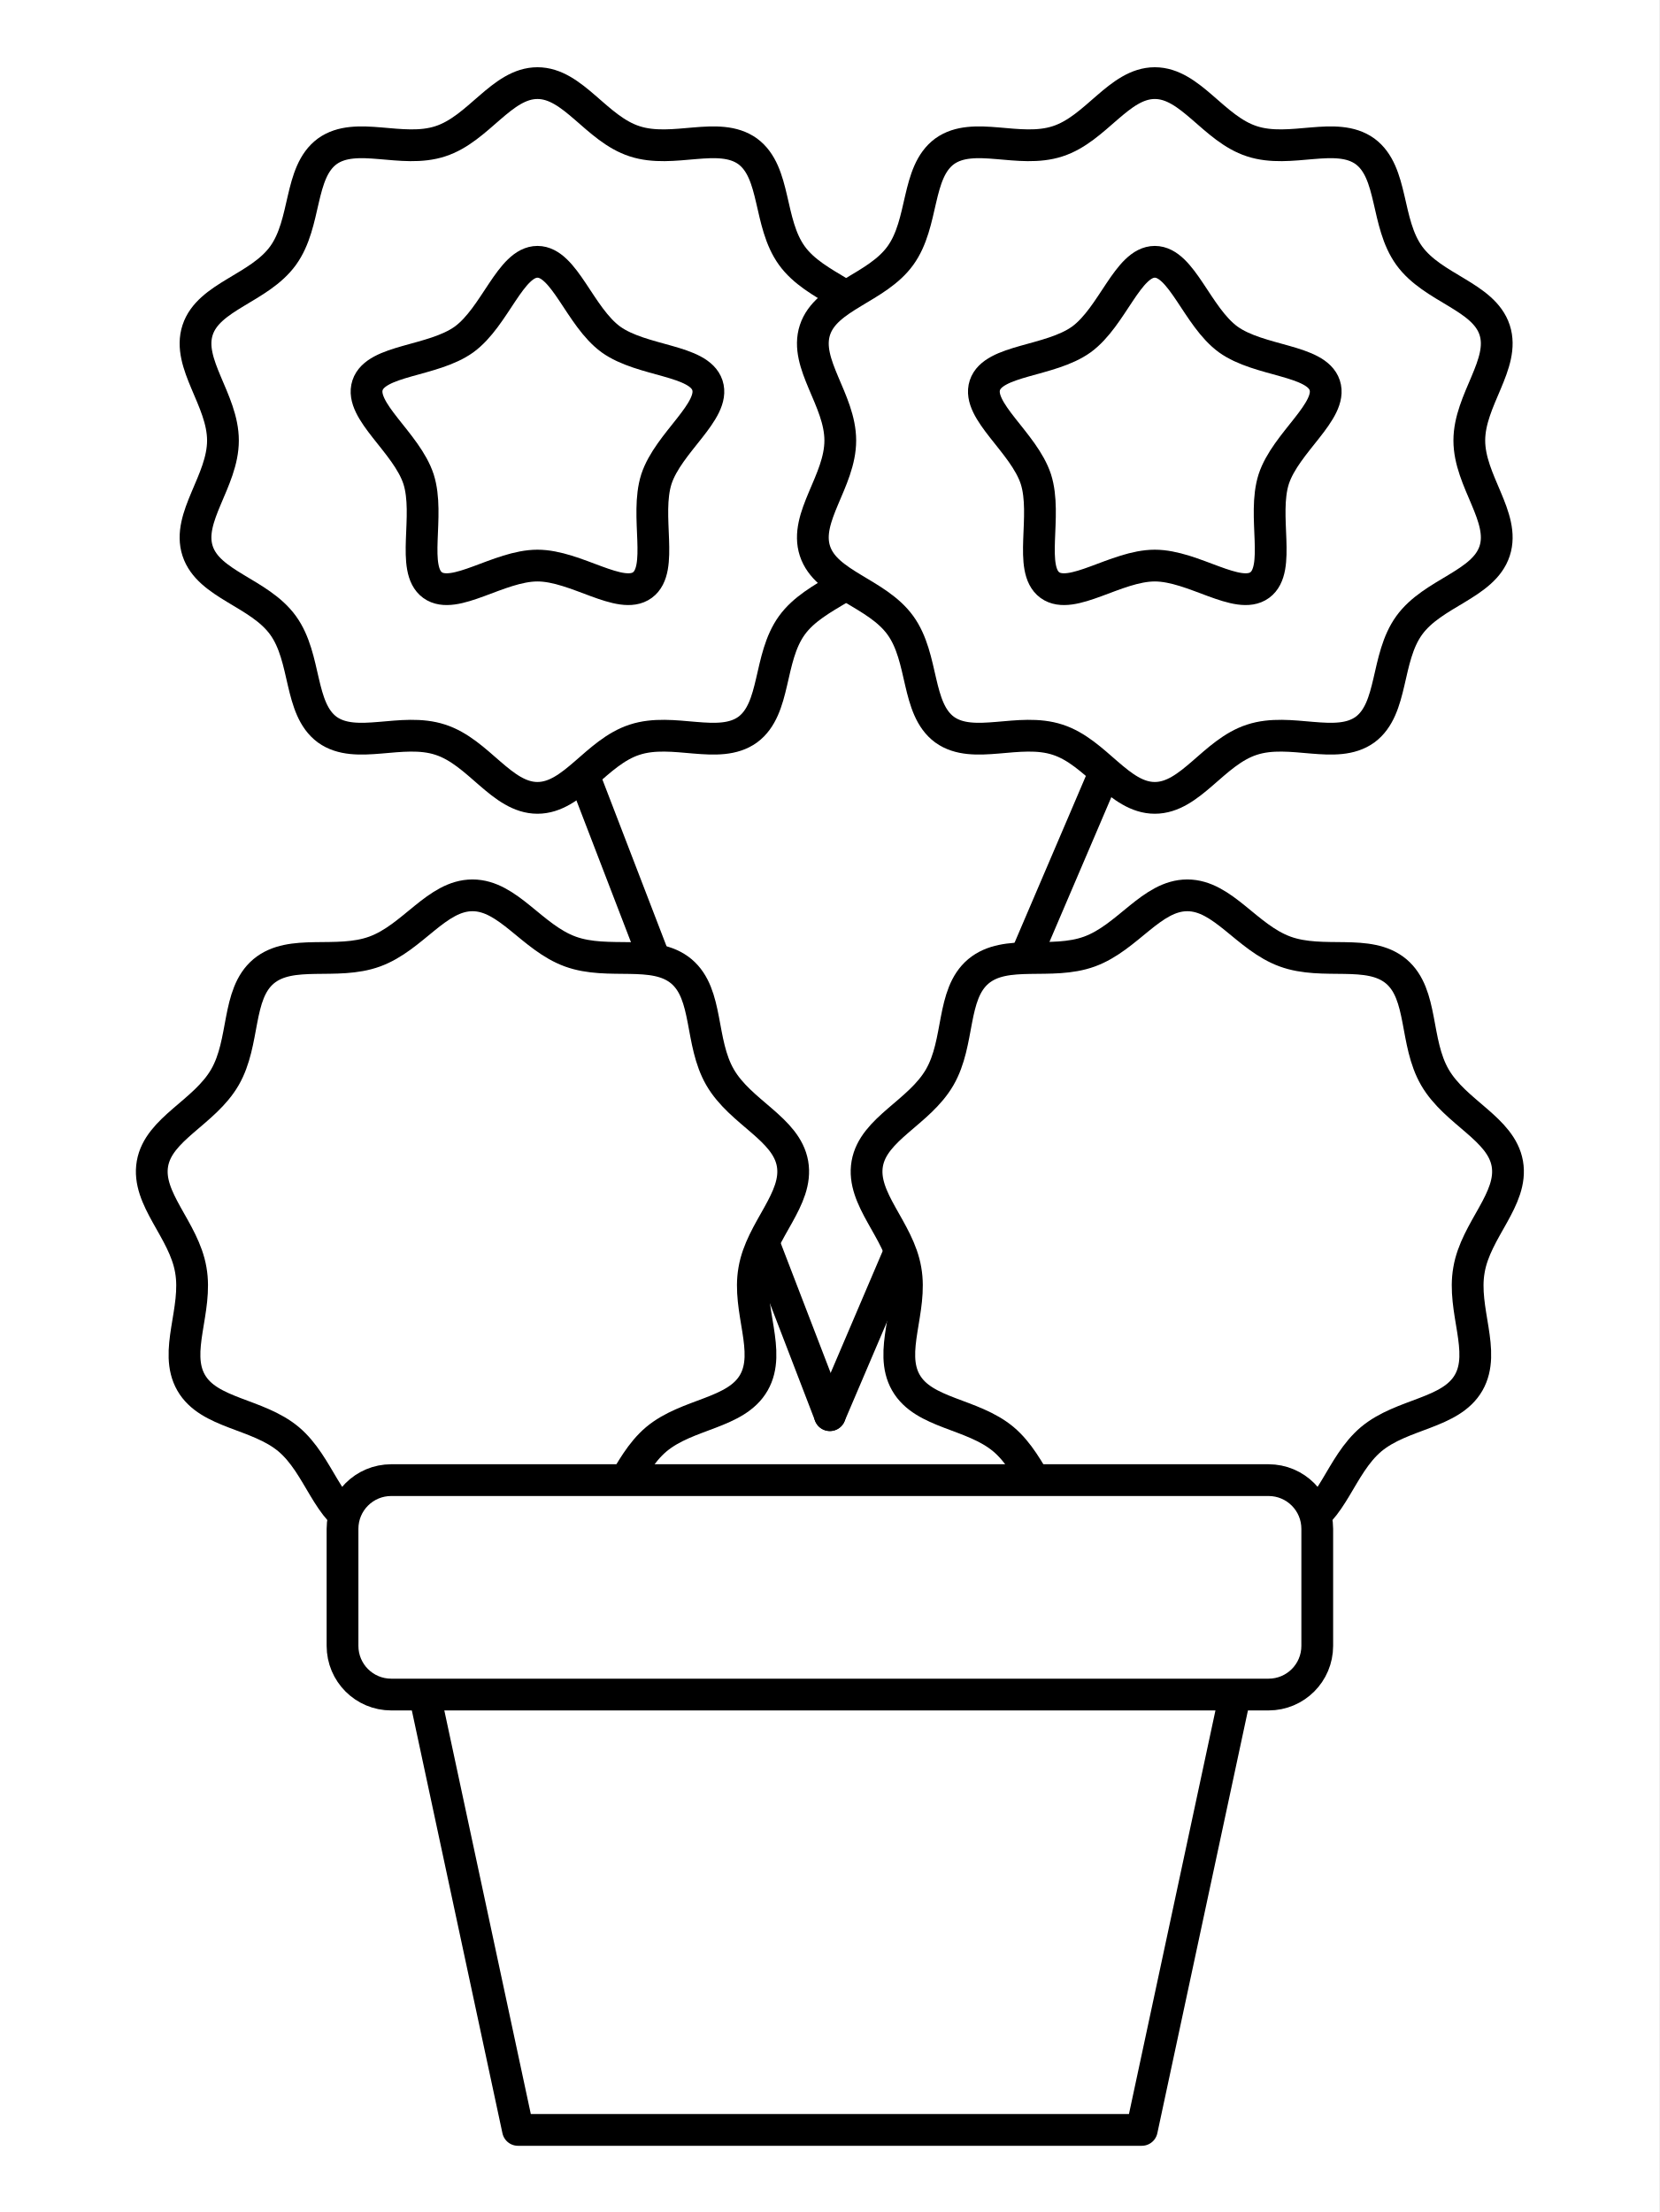
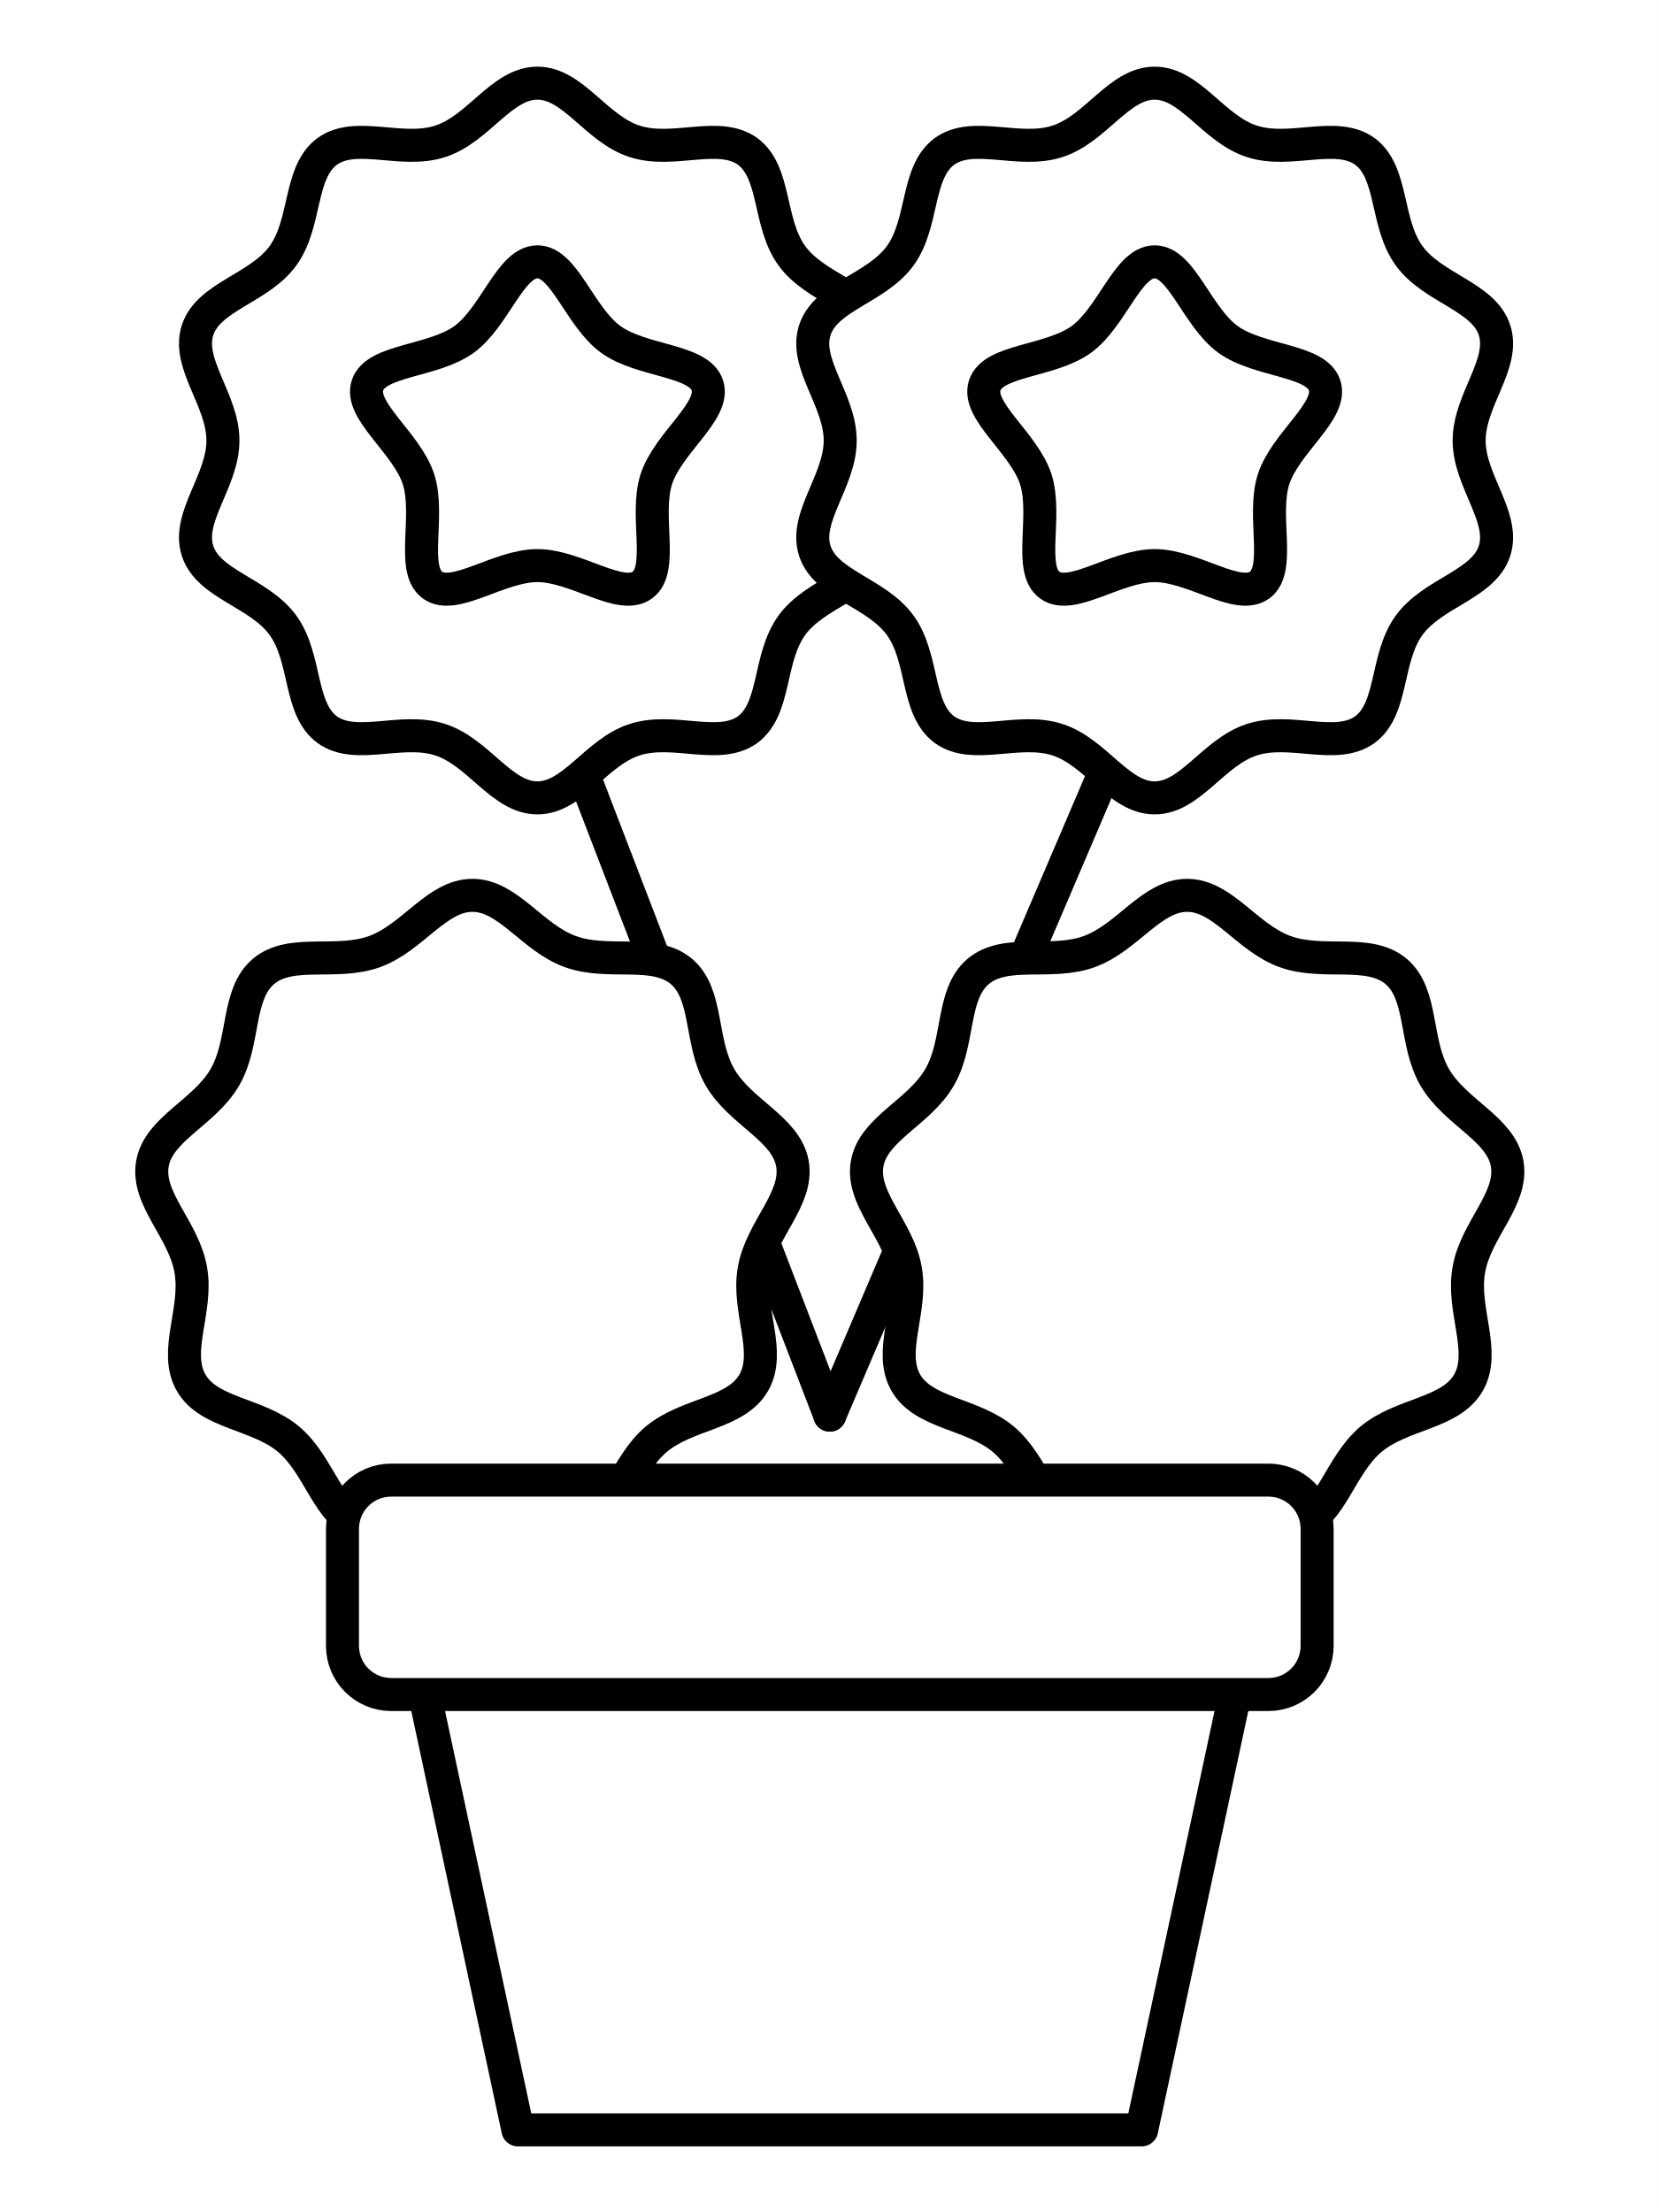
- <svg xmlns="http://www.w3.org/2000/svg" version="1.1" viewBox="0 0 600 800" width="5.715in" height="7.62in" role="img" aria-label="The Porch Geranium, a picture to color">
+ <svg xmlns="http://www.w3.org/2000/svg" version="1.1" viewBox="0 0 600 800" width="5.498in" height="7.331in" role="img" aria-label="The Porch Geranium, a picture to color">
  <rect width="600" height="800" fill="#fff" />
-   <g transform="translate(-52.381 -146.19) scale(1.175)" fill="#fff" data-bw="white" stroke="#000" stroke-width="9.776" stroke-linecap="round" stroke-linejoin="round">
+   <g transform="translate(-52.381 -146.19) scale(1.175)" fill="#fff" data-bw="white" stroke="#000" stroke-width="10.162" stroke-linecap="round" stroke-linejoin="round">
    <path fill="none" d="M210 326 C217.5 345.5 240 404 255 443 C270 482 292.5 540.5 300 560" />
    <path fill="none" d="M400 326 C391.7 345.5 366.7 404 350 443 C333.3 482 308.3 540.5 300 560" />
    <path d="M190 400 C201 400 208.3 413 220.1 417.3 C231.9 421.6 245.8 416.3 254.3 423.4 C262.7 430.5 259.9 445.1 266.2 456 C272.5 466.9 286.6 471.8 288.5 482.6 C290.4 493.5 278.8 502.9 276.7 515.3 C274.5 527.6 282.1 540.4 276.6 550 C271.1 559.6 256.2 559.4 246.6 567.4 C237 575.5 234.6 590.2 224.2 594 C213.8 597.7 202.5 588 190 588 C177.5 588 166.2 597.7 155.8 594 C145.4 590.2 143 575.5 133.4 567.4 C123.8 559.4 108.9 559.6 103.4 550 C97.9 540.4 105.5 527.6 103.3 515.3 C101.2 502.9 89.6 493.5 91.5 482.6 C93.4 471.8 107.5 466.9 113.8 456 C120.1 445.1 117.3 430.5 125.7 423.4 C134.2 416.3 148.1 421.6 159.9 417.3 C171.7 413 179 400 190 400 Z" />
    <path d="M410 400 C421 400 428.3 413 440.1 417.3 C451.9 421.6 465.8 416.3 474.3 423.4 C482.7 430.5 479.9 445.1 486.2 456 C492.5 466.9 506.6 471.8 508.5 482.6 C510.4 493.5 498.8 502.9 496.7 515.3 C494.5 527.6 502.1 540.4 496.6 550 C491.1 559.6 476.2 559.4 466.6 567.4 C457 575.5 454.6 590.2 444.2 594 C433.8 597.7 422.5 588 410 588 C397.5 588 386.2 597.7 375.8 594 C365.4 590.2 363 575.5 353.4 567.4 C343.8 559.4 328.9 559.6 323.4 550 C317.9 540.4 325.5 527.6 323.3 515.3 C321.2 502.9 309.6 493.5 311.5 482.6 C313.4 471.8 327.5 466.9 333.8 456 C340.1 445.1 337.3 430.5 345.7 423.4 C354.2 416.3 368.1 421.6 379.9 417.3 C391.7 413 399 400 410 400 Z" />
    <path d="M210 150 C221 150 228.1 164.1 239.9 167.9 C251.8 171.8 265.8 164.6 274.7 171 C283.5 177.5 281 193 288.3 203.1 C295.6 213.2 311.2 215.6 314.6 226 C318 236.4 306.8 247.5 306.8 260 C306.8 272.5 318 283.6 314.6 294 C311.2 304.4 295.6 306.8 288.3 316.9 C281 327 283.5 342.5 274.7 349 C265.8 355.4 251.8 348.2 239.9 352.1 C228.1 355.9 221 370 210 370 C199 370 191.9 355.9 180.1 352.1 C168.2 348.2 154.2 355.4 145.3 349 C136.5 342.5 139 327 131.7 316.9 C124.4 306.8 108.8 304.4 105.4 294 C102 283.6 113.2 272.5 113.2 260 C113.2 247.5 102 236.4 105.4 226 C108.8 215.6 124.4 213.2 131.7 203.1 C139 193 136.5 177.5 145.3 171 C154.2 164.6 168.2 171.8 180.1 167.9 C191.9 164.1 199 150 210 150 Z" />
    <path d="M210 205 C218.3 205 223 221.9 232.6 228.9 C242.2 235.8 259.7 235.1 262.3 243 C264.9 250.9 250.3 260.6 246.6 271.9 C243 283.2 249 299.6 242.3 304.5 C235.6 309.4 221.9 298.5 210 298.5 C198.1 298.5 184.4 309.4 177.7 304.5 C171 299.6 177 283.2 173.4 271.9 C169.7 260.6 155.1 250.9 157.7 243 C160.3 235.1 177.8 235.8 187.4 228.9 C197 221.9 201.7 205 210 205 Z" />
    <path d="M400 150 C411 150 418.1 164.1 429.9 167.9 C441.8 171.8 455.8 164.6 464.7 171 C473.5 177.5 471 193 478.3 203.1 C485.6 213.2 501.2 215.6 504.6 226 C508 236.4 496.8 247.5 496.8 260 C496.8 272.5 508 283.6 504.6 294 C501.2 304.4 485.6 306.8 478.3 316.9 C471 327 473.5 342.5 464.7 349 C455.8 355.4 441.8 348.2 429.9 352.1 C418.1 355.9 411 370 400 370 C389 370 381.9 355.9 370.1 352.1 C358.2 348.2 344.2 355.4 335.3 349 C326.5 342.5 329 327 321.7 316.9 C314.4 306.8 298.8 304.4 295.4 294 C292 283.6 303.2 272.5 303.2 260 C303.2 247.5 292 236.4 295.4 226 C298.8 215.6 314.4 213.2 321.7 203.1 C329 193 326.5 177.5 335.3 171 C344.2 164.6 358.2 171.8 370.1 167.9 C381.9 164.1 389 150 400 150 Z" />
    <path d="M400 205 C408.3 205 413 221.9 422.6 228.9 C432.2 235.8 449.7 235.1 452.3 243 C454.9 250.9 440.3 260.6 436.6 271.9 C433 283.2 439 299.6 432.3 304.5 C425.6 309.4 411.9 298.5 400 298.5 C388.1 298.5 374.4 309.4 367.7 304.5 C361 299.6 367 283.2 363.4 271.9 C359.7 260.6 345.1 250.9 347.7 243 C350.3 235.1 367.8 235.8 377.4 228.9 C387 221.9 391.7 205 400 205 Z" />
    <path d="M174 640 L426 640 L396 780 L204 780 Z" />
    <path d="M165 580 L435 580 C443.3 580 450 586.7 450 595 L450 631 C450 639.3 443.3 646 435 646 L165 646 C156.7 646 150 639.3 150 631 L150 595 C150 586.7 156.7 580 165 580 Z" />
  </g>
</svg>
